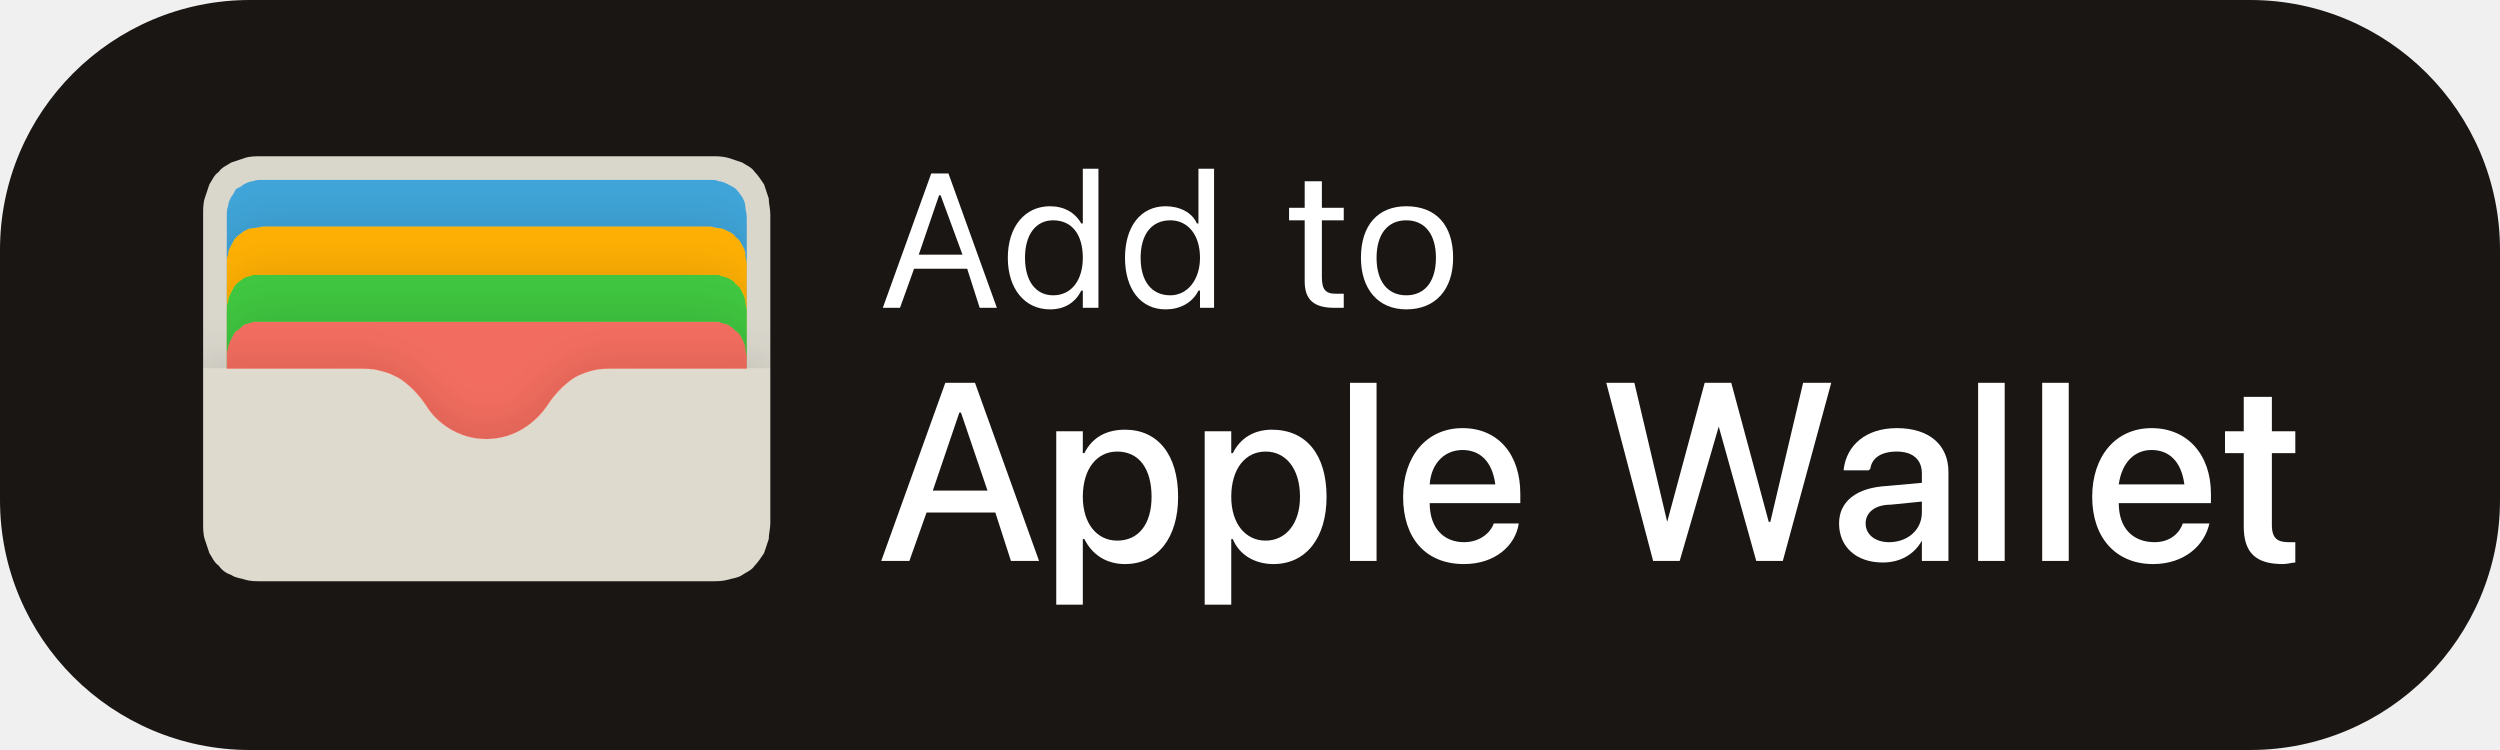
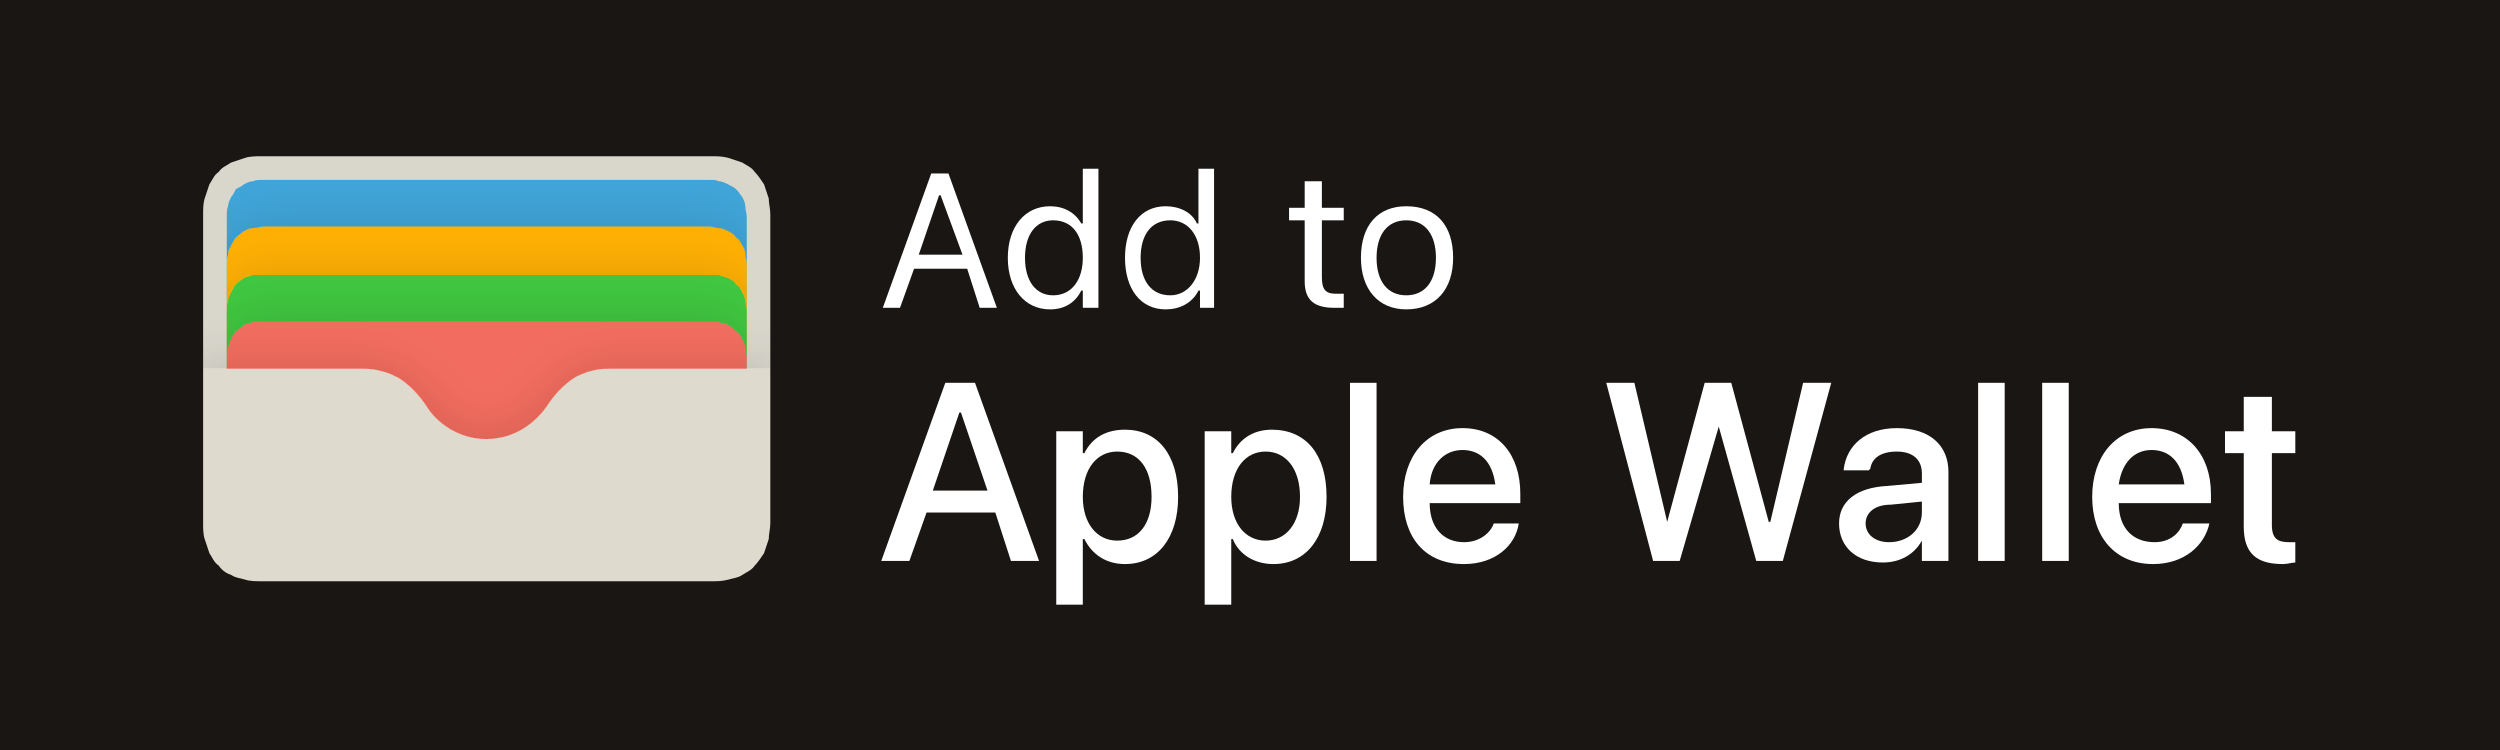
<svg xmlns="http://www.w3.org/2000/svg" width="160" height="48" viewBox="0 0 160 48" fill="none">
  <g id="google wallet">
-     <rect width="160" height="48" rx="16" fill="#1A1614" />
+     <rect width="160" height="48" rx="0" fill="#1A1614" />
    <g id="Group 149">
      <g id="Wallet">
        <g id="Group">
          <g id="Clip path group">
            <mask id="mask0_1_2" style="mask-type:luminance" maskUnits="userSpaceOnUse" x="13" y="10" width="37" height="28">
              <g id="SVGID_00000181069019417928362810000001356436832662090896_">
                <path id="Vector" d="M49.3 32.1V32.5C49.3 32.7 49.3 32.9 49.3 33.0C49.3 33.2 49.3 33.4 49.3 33.5C49.3 33.8 49.2 34.2 49.2 34.5C49.1 34.8 49.0 35.1 48.9 35.4C48.7 35.7 48.5 36.0 48.3 36.2C48.1 36.5 47.8 36.6 47.5 36.8C47.2 37.0 46.9 37.0 46.6 37.1C46.2 37.2 45.9 37.2 45.6 37.2C45.4 37.2 45.3 37.2 45.1 37.2C44.9 37.2 44.8 37.2 44.6 37.2L42.5 37.2L44.4 37.2H17.8L19.8 37.2L17.7 37.2C17.5 37.2 17.3 37.2 17.2 37.2C17.0 37.2 16.9 37.2 16.7 37.2C16.4 37.2 16.0 37.2 15.7 37.1C15.4 37.0 15.1 37.0 14.8 36.8C14.5 36.7 14.2 36.5 14.0 36.2C13.7 36.0 13.6 35.7 13.4 35.4C13.3 35.1 13.2 34.8 13.1 34.5C13.0 34.2 13.0 33.8 13.0 33.5C13.0 33.4 13.0 33.2 13.0 33.0C13 32.9 13 32.7 13 32.5V32.2V15.0V16.8V14.7C13 14.5 13 14.3 13.0 14.2C13.0 14.0 13.0 13.9 13.0 13.7C13.0 13.4 13.0 13.0 13.1 12.7C13.2 12.4 13.3 12.1 13.4 11.8C13.6 11.5 13.7 11.2 14.0 11.0C14.2 10.7 14.5 10.6 14.8 10.4C15.1 10.3 15.4 10.2 15.7 10.1C16.0 10.0 16.4 10.0 16.7 10.0C16.9 10.0 17.0 10.0 17.2 10.0C17.3 10 17.5 10 17.7 10H19.8H44.4H44.6C44.8 10 44.9 10 45.1 10.0C45.3 10.0 45.4 10.0 45.6 10.0C45.9 10.0 46.2 10.0 46.6 10.1C46.9 10.2 47.2 10.3 47.5 10.4C47.8 10.6 48.1 10.7 48.3 11.0C48.5 11.2 48.7 11.5 48.9 11.8C49.0 12.1 49.1 12.4 49.2 12.7C49.2 13.0 49.3 13.4 49.3 13.7C49.3 13.9 49.3 14.0 49.3 14.2C49.3 14.3 49.3 14.5 49.3 14.7V15.1V32.1Z" fill="white" />
              </g>
            </mask>
            <g mask="url(#mask0_1_2)">
              <g id="Group_2">
                <path id="Vector_2" d="M48.1 11.1H14.1V34.8H48.1V11.1Z" fill="#DEDBCE" />
                <path id="Vector_3" d="M47.8 11.5H14.5V25.6H47.8V11.5Z" fill="#40A5D9" />
                <g id="Group_3">
                  <g id="Group_4">
                    <g id="Vector_4" filter="url(#filter0_d_1_2)">
                      <path fill-rule="evenodd" clip-rule="evenodd" d="M47.8 17.5C47.8 17.4 47.8 17.3 47.8 17.2C47.8 17.1 47.8 17.0 47.8 16.9C47.8 16.7 47.7 16.5 47.7 16.3C47.7 16.0 47.6 15.9 47.5 15.7C47.4 15.5 47.3 15.3 47.1 15.2C47.0 15.0 46.8 14.9 46.6 14.8C46.4 14.7 46.2 14.6 46.0 14.6C45.8 14.6 45.6 14.5 45.4 14.5C45.3 14.5 45.2 14.5 45.1 14.5C45.0 14.5 44.9 14.5 44.8 14.5H44.7H18.8H17.5C17.4 14.5 17.3 14.5 17.1 14.5C17.1 14.5 17.0 14.5 16.9 14.5C16.7 14.5 16.4 14.6 16.2 14.6C16.0 14.6 15.8 14.7 15.6 14.8C15.5 14.9 15.3 15.0 15.1 15.2C15.0 15.3 14.9 15.5 14.8 15.7C14.7 15.9 14.6 16.0 14.6 16.3C14.5 16.5 14.5 16.7 14.5 16.9C14.5 17.0 14.5 17.1 14.5 17.2C14.5 17.3 14.5 17.4 14.5 17.5V18.8V17.8V28.6H47.8V17.9V17.5Z" fill="#FFB003" />
                    </g>
                  </g>
                </g>
                <g id="Group_5">
                  <g id="Group_6">
                    <g id="Vector_5" filter="url(#filter1_d_1_2)">
                      <path fill-rule="evenodd" clip-rule="evenodd" d="M47.8 20.5C47.8 20.4 47.8 20.3 47.8 20.2C47.8 20.1 47.8 20.0 47.8 19.9C47.8 19.7 47.7 19.5 47.7 19.3C47.7 19.1 47.6 18.9 47.5 18.7C47.4 18.5 47.3 18.3 47.1 18.2C47.0 18.0 46.8 17.9 46.6 17.8C46.4 17.7 46.2 17.7 46.0 17.6C45.8 17.6 45.6 17.6 45.4 17.6C45.3 17.6 45.2 17.6 45.1 17.6C45.0 17.6 44.9 17.6 44.8 17.6H44.7H18.8H17.5C17.4 17.6 17.3 17.6 17.1 17.6C17.1 17.6 17.0 17.6 16.9 17.6C16.7 17.6 16.4 17.6 16.2 17.6C16.0 17.7 15.8 17.7 15.6 17.8C15.5 17.9 15.3 18.0 15.1 18.2C15.0 18.3 14.9 18.5 14.8 18.7C14.7 18.9 14.6 19.1 14.6 19.3C14.5 19.5 14.5 19.7 14.5 19.9C14.5 20.0 14.5 20.1 14.5 20.2C14.5 20.3 14.5 20.4 14.5 20.5V21.8V20.8V31.7H47.8V20.9V20.5Z" fill="#40C740" />
                    </g>
                  </g>
                </g>
                <g id="Group_7">
                  <g id="Group_8">
                    <g id="Vector_6" filter="url(#filter2_d_1_2)">
                      <path fill-rule="evenodd" clip-rule="evenodd" d="M47.8 23.6C47.8 23.4 47.8 23.3 47.8 23.2C47.8 23.1 47.8 23.0 47.8 22.9C47.8 22.7 47.7 22.5 47.7 22.3C47.7 22.1 47.6 21.9 47.5 21.7C47.4 21.5 47.3 21.3 47.1 21.2C47.0 21.1 46.8 20.9 46.6 20.8C46.4 20.7 46.2 20.7 46.0 20.6C45.8 20.6 45.6 20.6 45.4 20.6C45.3 20.6 45.2 20.6 45.1 20.6C45.0 20.6 44.9 20.6 44.8 20.6H44.7H18.8H17.5C17.4 20.6 17.3 20.6 17.1 20.6C17.1 20.6 17.0 20.6 16.9 20.6C16.7 20.6 16.4 20.6 16.2 20.6C16.0 20.7 15.8 20.7 15.6 20.8C15.5 20.9 15.3 21.1 15.1 21.2C15.0 21.3 14.9 21.5 14.8 21.7C14.7 21.9 14.6 22.1 14.6 22.3C14.5 22.5 14.5 22.7 14.5 22.9C14.5 23.0 14.5 23.1 14.5 23.2C14.5 23.3 14.5 23.4 14.5 23.6V24.9V23.8V34.7H47.8V23.9V23.6Z" fill="#F26D5F" />
                    </g>
                  </g>
                </g>
                <path id="Vector_7" fill-rule="evenodd" clip-rule="evenodd" d="M12.5 9.5V25.1H14.5V15.8V14.5C14.5 14.4 14.5 14.3 14.5 14.1C14.5 14.1 14.5 14.0 14.5 13.9C14.5 13.7 14.5 13.4 14.6 13.2C14.6 13.0 14.7 12.8 14.8 12.6C14.9 12.5 15.0 12.3 15.1 12.1C15.3 12.0 15.5 11.9 15.6 11.8C15.8 11.7 16.0 11.6 16.2 11.6C16.4 11.5 16.7 11.5 16.9 11.5C17.0 11.5 17.1 11.5 17.1 11.5C17.3 11.5 17.4 11.5 17.5 11.5H18.8H44.7H44.8C44.9 11.5 45.0 11.5 45.1 11.5C45.2 11.5 45.3 11.5 45.4 11.5C45.6 11.5 45.8 11.5 46.0 11.6C46.2 11.6 46.4 11.7 46.6 11.8C46.8 11.9 47.0 12.0 47.1 12.1C47.3 12.3 47.4 12.5 47.5 12.6C47.6 12.8 47.7 13.0 47.7 13.2C47.7 13.4 47.8 13.7 47.8 13.9C47.8 14.0 47.8 14.1 47.8 14.1C47.8 14.3 47.8 14.4 47.8 14.5V15.8V25.1H49.8V9.5H12.5Z" fill="#D9D6CC" />
                <g id="Group_9">
                  <g id="Group_10">
                    <g id="Vector_8" filter="url(#filter3_d_1_2)">
                      <path fill-rule="evenodd" clip-rule="evenodd" d="M40.4 23.6C40.2 23.6 40.0 23.6 39.8 23.6C39.6 23.6 39.4 23.6 39.2 23.6C38.8 23.6 38.4 23.6 38.0 23.7C37.6 23.8 37.3 23.9 36.9 24.1C36.9 24.1 35.9 24.6 35.0 26.0C34.3 27.0 33.0 28.1 31.1 28.1C29.3 28.1 27.9 27.0 27.3 26.0C26.3 24.5 25.2 24.0 25.3 24.1C25.0 23.9 24.6 23.8 24.2 23.7C23.8 23.6 23.4 23.6 23.0 23.6C22.8 23.6 22.6 23.6 22.5 23.6C22.2 23.6 22.0 23.6 21.8 23.6H12.5V37.7H49.8V23.6H40.4Z" fill="#DEDBCE" />
                    </g>
                  </g>
                </g>
              </g>
            </g>
          </g>
        </g>
      </g>
      <g id="Group_11">
        <g id="Group_12">
          <path id="Vector_9" d="M60.5 24.5H62.4L66.5 35.9H64.7L63.7 32.8H59.3L58.2 35.9H56.4L60.5 24.5ZM59.7 31.4H63.2L61.5 26.4H61.4L59.7 31.4Z" fill="white" />
          <path id="Vector_10" d="M67.6 27.6H69.3V29.0H69.4C69.9 28.0 70.8 27.5 72.0 27.5C74.1 27.5 75.4 29.1 75.4 31.8V31.8C75.4 34.4 74.1 36.1 72.0 36.1C70.8 36.1 69.9 35.5 69.4 34.5H69.3V38.7H67.6V27.6ZM73.7 31.8V31.8C73.7 30.0 72.9 28.9 71.5 28.9C70.2 28.9 69.3 30.0 69.3 31.8V31.8C69.3 33.5 70.2 34.6 71.5 34.6C72.9 34.6 73.7 33.5 73.7 31.8Z" fill="white" />
          <path id="Vector_11" d="M77.1 27.6H78.8V29.0H78.9C79.4 28.0 80.3 27.5 81.4 27.5C83.6 27.5 84.9 29.1 84.9 31.8V31.8C84.9 34.4 83.6 36.1 81.5 36.1C80.3 36.1 79.3 35.5 78.9 34.5H78.8V38.7H77.1V27.6ZM83.2 31.8V31.8C83.2 30.0 82.3 28.9 81.0 28.9C79.7 28.9 78.8 30.0 78.8 31.8V31.8C78.8 33.5 79.7 34.6 81.0 34.6C82.3 34.6 83.2 33.5 83.2 31.8Z" fill="white" />
          <path id="Vector_12" d="M86.4 24.5H88.1V35.9H86.4V24.5Z" fill="white" />
          <path id="Vector_13" d="M89.8 31.8V31.8C89.8 29.2 91.3 27.4 93.6 27.4C95.9 27.4 97.3 29.1 97.3 31.6V32.2H91.5C91.5 33.8 92.4 34.7 93.7 34.7C94.7 34.7 95.4 34.1 95.6 33.5L95.6 33.5H97.3L97.2 33.5C97.0 34.9 95.7 36.1 93.7 36.1C91.2 36.1 89.8 34.4 89.8 31.8ZM91.5 31.0H95.7C95.5 29.5 94.7 28.8 93.6 28.8C92.5 28.8 91.6 29.6 91.5 31.0Z" fill="white" />
          <path id="Vector_14" d="M102.8 24.5H104.6L106.7 33.4H106.7L109.1 24.5H110.8L113.2 33.4H113.3L115.4 24.5H117.2L114.1 35.9H112.4L110.0 27.3H110.0L107.5 35.9H105.8L102.8 24.5Z" fill="white" />
          <path id="Vector_15" d="M117.7 33.5V33.5C117.7 32.1 118.8 31.2 120.8 31.1L123.0 30.9V30.3C123.0 29.4 122.4 28.9 121.4 28.9C120.4 28.9 119.8 29.3 119.7 30.0L119.6 30.1H118.0L118.0 30.0C118.2 28.5 119.4 27.4 121.4 27.4C123.5 27.4 124.7 28.5 124.7 30.2V35.9H123.0V34.6H123.0C122.5 35.5 121.6 36.0 120.5 36.0C118.8 36.0 117.7 35.0 117.7 33.5ZM120.9 34.7C122.1 34.7 123.0 33.9 123.0 32.8V32.1L121.0 32.3C120.0 32.3 119.4 32.8 119.4 33.5V33.5C119.4 34.2 120.0 34.7 120.9 34.7Z" fill="white" />
          <path id="Vector_16" d="M126.6 24.5H128.3V35.9H126.6V24.5Z" fill="white" />
          <path id="Vector_17" d="M130.7 24.5H132.4V35.9H130.7V24.5Z" fill="white" />
          <path id="Vector_18" d="M133.9 31.8V31.8C133.9 29.2 135.4 27.4 137.7 27.4C140.0 27.4 141.5 29.1 141.5 31.6V32.2H135.6C135.6 33.8 136.5 34.7 137.9 34.7C138.9 34.7 139.5 34.1 139.7 33.5L139.8 33.5H141.4L141.4 33.5C141.1 34.9 139.8 36.1 137.8 36.1C135.4 36.1 133.9 34.4 133.9 31.8ZM135.6 31.0H139.8C139.6 29.5 138.8 28.8 137.7 28.8C136.6 28.8 135.8 29.6 135.6 31.0Z" fill="white" />
          <path id="Vector_19" d="M143.6 33.7V29.0H142.4V27.6H143.6V25.4H145.4V27.6H146.9V29.0H145.4V33.6C145.4 34.5 145.8 34.7 146.5 34.7C146.7 34.7 146.8 34.7 146.9 34.7V36.0C146.7 36.0 146.4 36.1 146.1 36.1C144.4 36.1 143.6 35.4 143.6 33.7Z" fill="white" />
        </g>
        <g id="Group_13">
          <g id="Group_14">
            <path id="Vector_20" d="M61.9 17.2H58.5L57.6 19.7H56.5L59.6 11.1H60.7L63.8 19.7H62.7L61.9 17.2ZM58.8 16.3H61.6L60.2 12.5H60.1L58.8 16.3Z" fill="white" />
            <path id="Vector_21" d="M64.5 16.5C64.5 14.5 65.6 13.2 67.2 13.2C68.1 13.2 68.8 13.6 69.2 14.3H69.3V10.8H70.3V19.7H69.3V18.6H69.2C68.8 19.4 68.1 19.8 67.2 19.8C65.6 19.8 64.5 18.5 64.5 16.5ZM65.6 16.5C65.6 18.0 66.3 18.9 67.4 18.9C68.6 18.9 69.3 17.9 69.3 16.5C69.3 15.0 68.6 14.1 67.4 14.1C66.3 14.1 65.6 15.0 65.6 16.5Z" fill="white" />
            <path id="Vector_22" d="M72.0 16.5C72.0 14.5 73.0 13.2 74.6 13.2C75.5 13.2 76.3 13.6 76.6 14.3H76.7V10.8H77.7V19.7H76.8V18.6H76.7C76.3 19.4 75.5 19.8 74.6 19.8C73.0 19.8 72.0 18.5 72.0 16.5ZM73.0 16.5C73.0 18.0 73.7 18.9 74.9 18.9C76.0 18.9 76.8 17.9 76.8 16.5C76.8 15.0 76.0 14.1 74.9 14.1C73.7 14.1 73.0 15.0 73.0 16.5Z" fill="white" />
            <path id="Vector_23" d="M84.6 11.6V13.3H86.0V14.1H84.6V17.7C84.6 18.5 84.8 18.8 85.5 18.8C85.7 18.8 85.8 18.8 86.0 18.8V19.7C85.8 19.7 85.6 19.7 85.4 19.7C84.1 19.7 83.5 19.2 83.5 18.0V14.1H82.5V13.3H83.5V11.6H84.6Z" fill="white" />
            <path id="Vector_24" d="M87.1 16.5C87.1 14.4 88.2 13.2 90.0 13.2C91.9 13.2 93.0 14.4 93.0 16.5C93.0 18.5 91.9 19.8 90.0 19.8C88.2 19.8 87.1 18.5 87.1 16.5ZM91.9 16.5C91.9 15.0 91.2 14.1 90.0 14.1C88.8 14.1 88.1 15.0 88.1 16.5C88.1 18.0 88.8 18.9 90.0 18.9C91.2 18.9 91.9 18.0 91.9 16.5Z" fill="white" />
          </g>
        </g>
      </g>
    </g>
  </g>
  <defs>
    <filter id="filter0_d_1_2" x="11.512" y="11.332" width="39.25" height="20.107" filterUnits="userSpaceOnUse" color-interpolation-filters="sRGB">
      <feFlood flood-opacity="0" result="BackgroundImageFix" />
      <feColorMatrix in="SourceAlpha" type="matrix" values="0 0 0 0 0 0 0 0 0 0 0 0 0 0 0 0 0 0 127 0" result="hardAlpha" />
      <feOffset dy="-0.2" />
      <feGaussianBlur stdDeviation="1.5" />
      <feComposite in2="hardAlpha" operator="out" />
      <feColorMatrix type="matrix" values="0 0 0 0 0 0 0 0 0 0 0 0 0 0 0 0 0 0 0.12 0" />
      <feBlend mode="normal" in2="BackgroundImageFix" result="effect1_dropShadow_1_2" />
      <feBlend mode="normal" in="SourceGraphic" in2="effect1_dropShadow_1_2" result="shape" />
    </filter>
    <filter id="filter1_d_1_2" x="11.512" y="14.354" width="39.25" height="20.107" filterUnits="userSpaceOnUse" color-interpolation-filters="sRGB">
      <feFlood flood-opacity="0" result="BackgroundImageFix" />
      <feColorMatrix in="SourceAlpha" type="matrix" values="0 0 0 0 0 0 0 0 0 0 0 0 0 0 0 0 0 0 127 0" result="hardAlpha" />
      <feOffset dy="-0.2" />
      <feGaussianBlur stdDeviation="1.5" />
      <feComposite in2="hardAlpha" operator="out" />
      <feColorMatrix type="matrix" values="0 0 0 0 0 0 0 0 0 0 0 0 0 0 0 0 0 0 0.12 0" />
      <feBlend mode="normal" in2="BackgroundImageFix" result="effect1_dropShadow_1_2" />
      <feBlend mode="normal" in="SourceGraphic" in2="effect1_dropShadow_1_2" result="shape" />
    </filter>
    <filter id="filter2_d_1_2" x="11.512" y="17.377" width="39.25" height="20.107" filterUnits="userSpaceOnUse" color-interpolation-filters="sRGB">
      <feFlood flood-opacity="0" result="BackgroundImageFix" />
      <feColorMatrix in="SourceAlpha" type="matrix" values="0 0 0 0 0 0 0 0 0 0 0 0 0 0 0 0 0 0 127 0" result="hardAlpha" />
      <feOffset dy="-0.2" />
      <feGaussianBlur stdDeviation="1.5" />
      <feComposite in2="hardAlpha" operator="out" />
      <feColorMatrix type="matrix" values="0 0 0 0 0 0 0 0 0 0 0 0 0 0 0 0 0 0 0.12 0" />
      <feBlend mode="normal" in2="BackgroundImageFix" result="effect1_dropShadow_1_2" />
      <feBlend mode="normal" in="SourceGraphic" in2="effect1_dropShadow_1_2" result="shape" />
    </filter>
    <filter id="filter3_d_1_2" x="9.499" y="20.402" width="43.279" height="20.105" filterUnits="userSpaceOnUse" color-interpolation-filters="sRGB">
      <feFlood flood-opacity="0" result="BackgroundImageFix" />
      <feColorMatrix in="SourceAlpha" type="matrix" values="0 0 0 0 0 0 0 0 0 0 0 0 0 0 0 0 0 0 127 0" result="hardAlpha" />
      <feOffset dy="-0.2" />
      <feGaussianBlur stdDeviation="1.5" />
      <feComposite in2="hardAlpha" operator="out" />
      <feColorMatrix type="matrix" values="0 0 0 0 0 0 0 0 0 0 0 0 0 0 0 0 0 0 0.12 0" />
      <feBlend mode="normal" in2="BackgroundImageFix" result="effect1_dropShadow_1_2" />
      <feBlend mode="normal" in="SourceGraphic" in2="effect1_dropShadow_1_2" result="shape" />
    </filter>
  </defs>
</svg>
